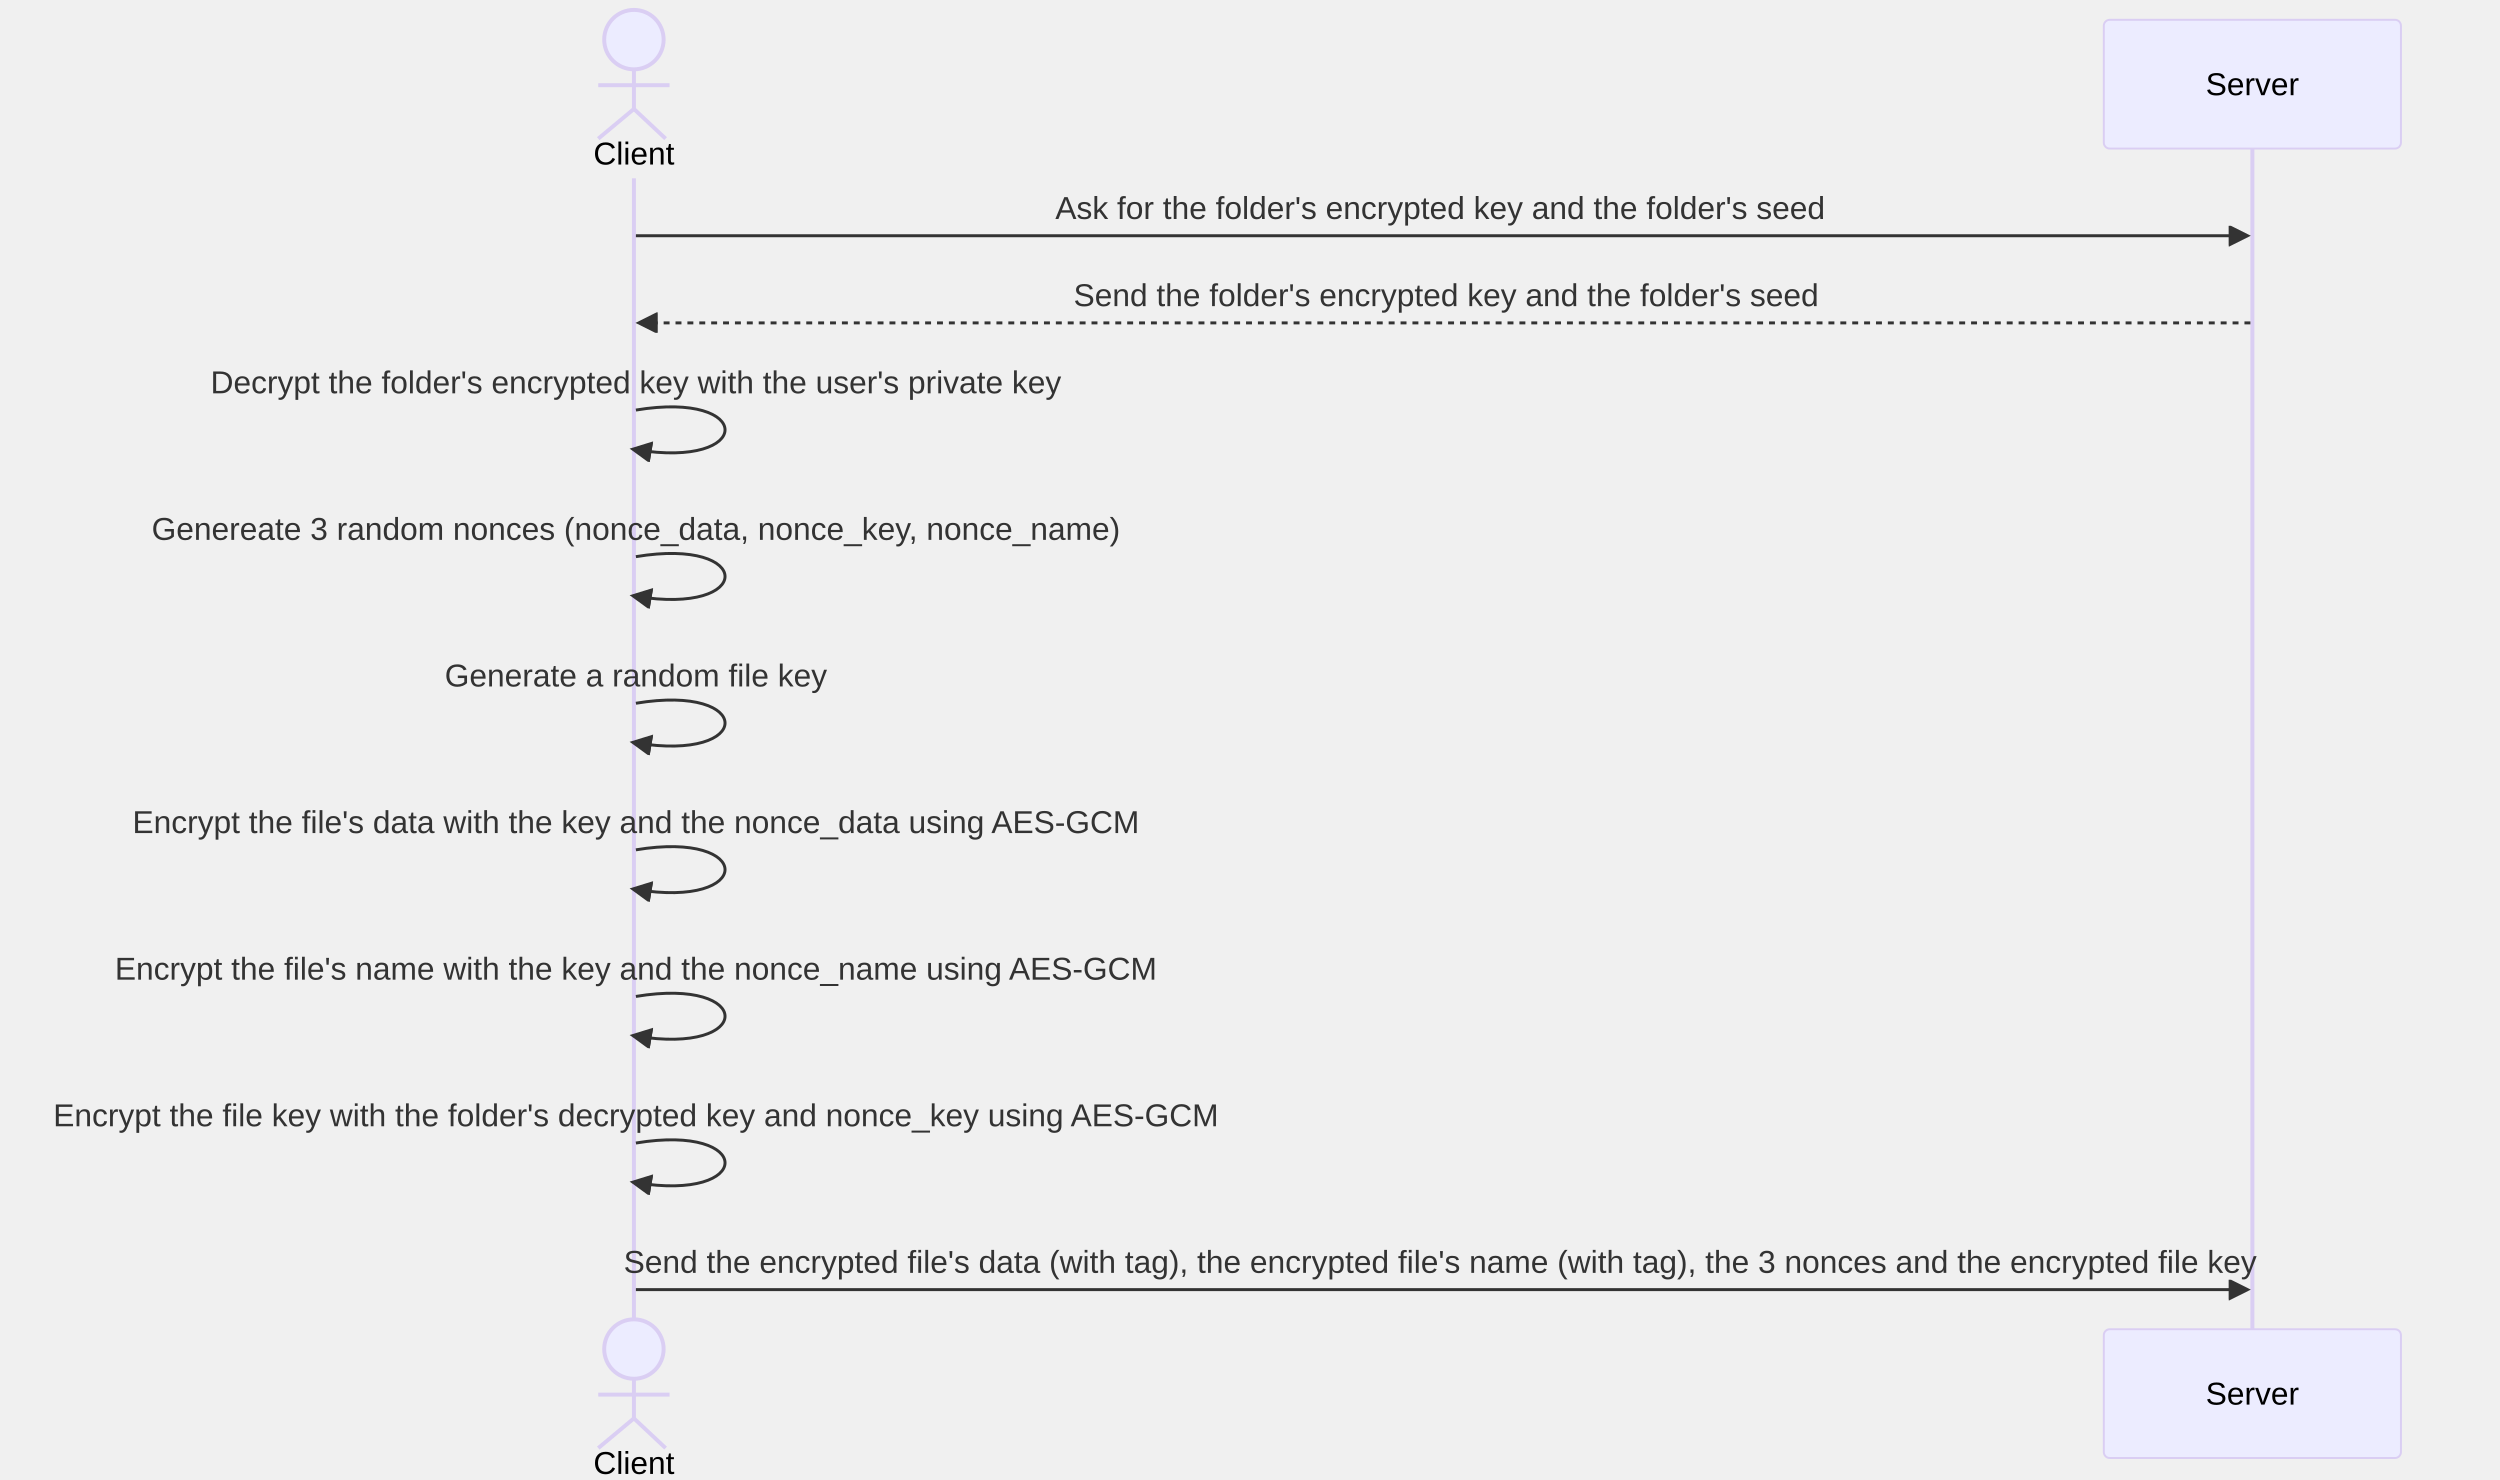
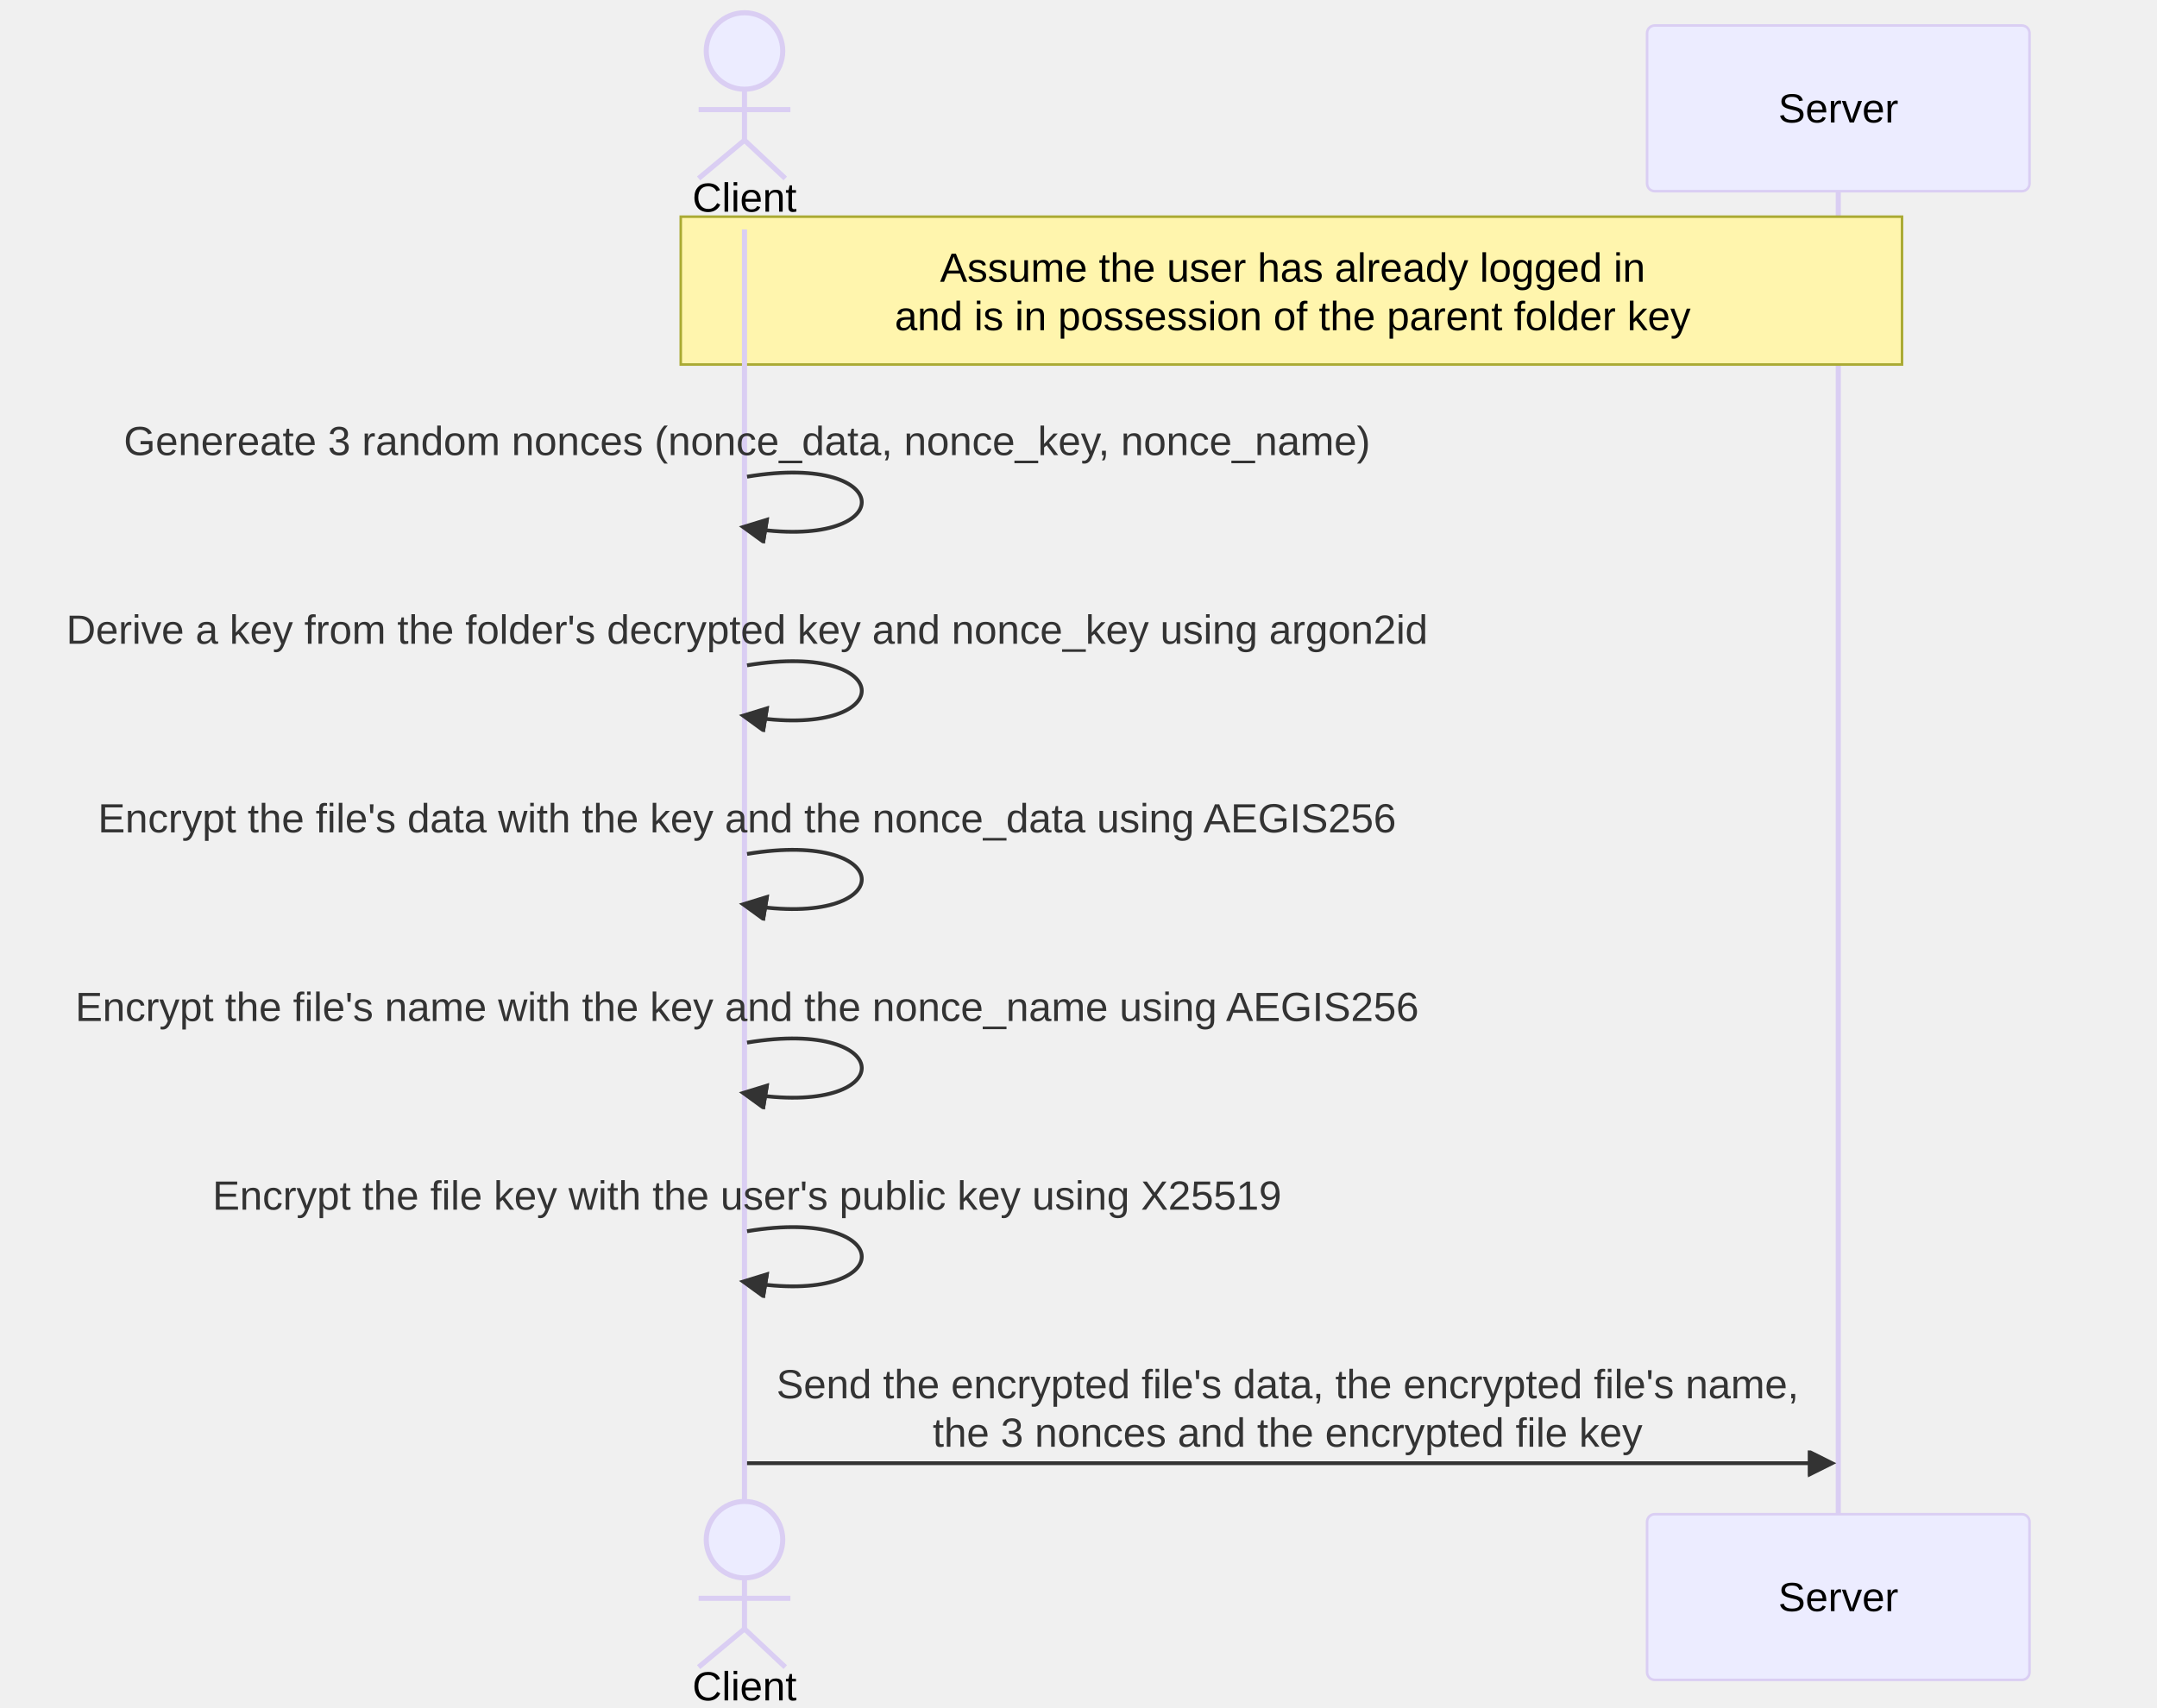
- <svg xmlns="http://www.w3.org/2000/svg" aria-roledescription="sequence" role="graphics-document document" viewBox="-245 -10 1262 747" style="max-width: 1262px; background-color: white;" width="100%" id="my-svg">
+ <svg xmlns="http://www.w3.org/2000/svg" aria-roledescription="sequence" role="graphics-document document" viewBox="-217 -10 846 670" style="max-width: 846px; background-color: white;" width="100%" id="my-svg">
  <g>
-     <rect class="actor" ry="3" rx="3" height="65" width="150" stroke="#666" fill="#eaeaea" y="661" x="817" />
-     <text style="text-anchor: middle; font-size: 16px; font-weight: 400;" class="actor" alignment-baseline="central" dominant-baseline="central" y="693.5" x="892">
-       <tspan dy="0" x="892">Server</tspan>
+     <rect class="actor" ry="3" rx="3" height="65" width="150" stroke="#666" fill="#eaeaea" y="584" x="429" />
+     <text style="text-anchor: middle; font-size: 16px; font-weight: 400;" class="actor" alignment-baseline="central" dominant-baseline="central" y="616.5" x="504">
+       <tspan dy="0" x="504">Server</tspan>
    </text>
  </g>
  <g>
-     <line stroke="#999" stroke-width="0.5px" class="200" y2="661" x2="892" y1="5" x1="892" id="actor1" />
+     <line stroke="#999" stroke-width="0.5px" class="200" y2="584" x2="504" y1="5" x1="504" id="actor1" />
    <g id="root-1">
-       <rect class="actor" ry="3" rx="3" height="65" width="150" stroke="#666" fill="#eaeaea" y="0" x="817" />
-       <text style="text-anchor: middle; font-size: 16px; font-weight: 400;" class="actor" alignment-baseline="central" dominant-baseline="central" y="32.5" x="892">
-         <tspan dy="0" x="892">Server</tspan>
+       <rect class="actor" ry="3" rx="3" height="65" width="150" stroke="#666" fill="#eaeaea" y="0" x="429" />
+       <text style="text-anchor: middle; font-size: 16px; font-weight: 400;" class="actor" alignment-baseline="central" dominant-baseline="central" y="32.5" x="504">
+         <tspan dy="0" x="504">Server</tspan>
      </text>
    </g>
  </g>
  <style>#my-svg{font-family:"trebuchet ms",verdana,arial,sans-serif;font-size:16px;fill:#333;}#my-svg .error-icon{fill:#552222;}#my-svg .error-text{fill:#552222;stroke:#552222;}#my-svg .edge-thickness-normal{stroke-width:2px;}#my-svg .edge-thickness-thick{stroke-width:3.5px;}#my-svg .edge-pattern-solid{stroke-dasharray:0;}#my-svg .edge-pattern-dashed{stroke-dasharray:3;}#my-svg .edge-pattern-dotted{stroke-dasharray:2;}#my-svg .marker{fill:#333333;stroke:#333333;}#my-svg .marker.cross{stroke:#333333;}#my-svg svg{font-family:"trebuchet ms",verdana,arial,sans-serif;font-size:16px;}#my-svg .actor{stroke:hsl(259.626, 59.777%, 87.902%);fill:#ECECFF;}#my-svg text.actor&gt;tspan{fill:black;stroke:none;}#my-svg .actor-line{stroke:grey;}#my-svg .messageLine0{stroke-width:1.5;stroke-dasharray:none;stroke:#333;}#my-svg .messageLine1{stroke-width:1.5;stroke-dasharray:2,2;stroke:#333;}#my-svg #arrowhead path{fill:#333;stroke:#333;}#my-svg .sequenceNumber{fill:white;}#my-svg #sequencenumber{fill:#333;}#my-svg #crosshead path{fill:#333;stroke:#333;}#my-svg .messageText{fill:#333;stroke:none;}#my-svg .labelBox{stroke:hsl(259.626, 59.777%, 87.902%);fill:#ECECFF;}#my-svg .labelText,#my-svg .labelText&gt;tspan{fill:black;stroke:none;}#my-svg .loopText,#my-svg .loopText&gt;tspan{fill:black;stroke:none;}#my-svg .loopLine{stroke-width:2px;stroke-dasharray:2,2;stroke:hsl(259.626, 59.777%, 87.902%);fill:hsl(259.626, 59.777%, 87.902%);}#my-svg .note{stroke:#aaaa33;fill:#fff5ad;}#my-svg .noteText,#my-svg .noteText&gt;tspan{fill:black;stroke:none;}#my-svg .activation0{fill:#f4f4f4;stroke:#666;}#my-svg .activation1{fill:#f4f4f4;stroke:#666;}#my-svg .activation2{fill:#f4f4f4;stroke:#666;}#my-svg .actorPopupMenu{position:absolute;}#my-svg .actorPopupMenuPanel{position:absolute;fill:#ECECFF;box-shadow:0px 8px 16px 0px rgba(0,0,0,0.2);filter:drop-shadow(3px 5px 2px rgb(0 0 0 / 0.4));}#my-svg .actor-man line{stroke:hsl(259.626, 59.777%, 87.902%);fill:#ECECFF;}#my-svg .actor-man circle,#my-svg line{stroke:hsl(259.626, 59.777%, 87.902%);fill:#ECECFF;stroke-width:2px;}#my-svg :root{--mermaid-font-family:"trebuchet ms",verdana,arial,sans-serif;}</style>
  <g />
  <defs>
    <symbol height="24" width="24" id="computer">
      <path d="M2 2v13h20v-13h-20zm18 11h-16v-9h16v9zm-10.228 6l.466-1h3.524l.467 1h-4.457zm14.228 3h-24l2-6h2.104l-1.33 4h18.45l-1.297-4h2.073l2 6zm-5-10h-14v-7h14v7z" transform="scale(.5)" />
    </symbol>
  </defs>
  <defs>
    <symbol clip-rule="evenodd" fill-rule="evenodd" id="database">
      <path d="M12.258.001l.256.004.255.005.253.008.251.01.249.012.247.015.246.016.242.019.241.02.239.023.236.024.233.027.231.028.229.031.225.032.223.034.22.036.217.038.214.04.211.041.208.043.205.045.201.046.198.048.194.05.191.051.187.053.183.054.18.056.175.057.172.059.168.06.163.061.16.063.155.064.15.066.074.033.073.033.071.034.07.034.069.035.068.035.067.035.066.035.064.036.064.036.062.036.06.036.06.037.058.037.058.037.055.038.055.038.053.038.052.038.051.039.05.039.048.039.047.039.045.04.044.04.043.04.041.04.04.041.039.041.037.041.036.041.034.041.033.042.032.042.03.042.029.042.027.042.026.043.024.043.023.043.021.043.02.043.018.044.017.043.015.044.013.044.012.044.011.045.009.044.007.045.006.045.004.045.002.045.001.045v17l-.001.045-.002.045-.004.045-.006.045-.007.045-.009.044-.011.045-.012.044-.013.044-.015.044-.017.043-.018.044-.02.043-.021.043-.023.043-.024.043-.026.043-.027.042-.029.042-.03.042-.032.042-.033.042-.034.041-.036.041-.037.041-.039.041-.04.041-.041.04-.043.04-.044.04-.045.04-.047.039-.048.039-.05.039-.051.039-.052.038-.053.038-.055.038-.055.038-.058.037-.058.037-.06.037-.06.036-.062.036-.064.036-.064.036-.066.035-.067.035-.068.035-.069.035-.07.034-.071.034-.073.033-.074.033-.15.066-.155.064-.16.063-.163.061-.168.06-.172.059-.175.057-.18.056-.183.054-.187.053-.191.051-.194.05-.198.048-.201.046-.205.045-.208.043-.211.041-.214.04-.217.038-.22.036-.223.034-.225.032-.229.031-.231.028-.233.027-.236.024-.239.023-.241.02-.242.019-.246.016-.247.015-.249.012-.251.01-.253.008-.255.005-.256.004-.258.001-.258-.001-.256-.004-.255-.005-.253-.008-.251-.01-.249-.012-.247-.015-.245-.016-.243-.019-.241-.02-.238-.023-.236-.024-.234-.027-.231-.028-.228-.031-.226-.032-.223-.034-.22-.036-.217-.038-.214-.04-.211-.041-.208-.043-.204-.045-.201-.046-.198-.048-.195-.05-.19-.051-.187-.053-.184-.054-.179-.056-.176-.057-.172-.059-.167-.06-.164-.061-.159-.063-.155-.064-.151-.066-.074-.033-.072-.033-.072-.034-.07-.034-.069-.035-.068-.035-.067-.035-.066-.035-.064-.036-.063-.036-.062-.036-.061-.036-.06-.037-.058-.037-.057-.037-.056-.038-.055-.038-.053-.038-.052-.038-.051-.039-.049-.039-.049-.039-.046-.039-.046-.04-.044-.04-.043-.04-.041-.04-.04-.041-.039-.041-.037-.041-.036-.041-.034-.041-.033-.042-.032-.042-.03-.042-.029-.042-.027-.042-.026-.043-.024-.043-.023-.043-.021-.043-.02-.043-.018-.044-.017-.043-.015-.044-.013-.044-.012-.044-.011-.045-.009-.044-.007-.045-.006-.045-.004-.045-.002-.045-.001-.045v-17l.001-.045.002-.045.004-.045.006-.045.007-.045.009-.044.011-.045.012-.044.013-.044.015-.044.017-.043.018-.044.02-.043.021-.043.023-.043.024-.043.026-.043.027-.042.029-.042.03-.042.032-.042.033-.042.034-.041.036-.041.037-.041.039-.041.04-.041.041-.04.043-.04.044-.04.046-.04.046-.039.049-.039.049-.039.051-.039.052-.038.053-.038.055-.038.056-.038.057-.037.058-.037.06-.037.061-.036.062-.036.063-.036.064-.036.066-.035.067-.035.068-.035.069-.035.07-.034.072-.034.072-.033.074-.033.151-.066.155-.064.159-.063.164-.061.167-.06.172-.059.176-.057.179-.056.184-.054.187-.053.19-.051.195-.05.198-.048.201-.046.204-.045.208-.043.211-.041.214-.04.217-.038.22-.036.223-.034.226-.032.228-.031.231-.028.234-.027.236-.024.238-.023.241-.02.243-.019.245-.016.247-.015.249-.012.251-.01.253-.008.255-.005.256-.004.258-.001.258.001zm-9.258 20.499v.01l.001.021.003.021.004.022.005.021.006.022.007.022.009.023.01.022.011.023.012.023.013.023.015.023.016.024.017.023.018.024.019.024.021.024.022.025.023.024.024.025.052.049.056.05.061.051.066.051.07.051.075.051.079.052.084.052.088.052.092.052.097.052.102.051.105.052.11.052.114.051.119.051.123.051.127.05.131.05.135.05.139.048.144.049.147.047.152.047.155.047.16.045.163.045.167.043.171.043.176.041.178.041.183.039.187.039.19.037.194.035.197.035.202.033.204.031.209.03.212.029.216.027.219.025.222.024.226.021.23.02.233.018.236.016.24.015.243.012.246.01.249.008.253.005.256.004.259.001.26-.001.257-.004.254-.005.25-.008.247-.011.244-.012.241-.014.237-.016.233-.018.231-.021.226-.021.224-.024.22-.026.216-.027.212-.028.21-.031.205-.031.202-.034.198-.034.194-.036.191-.037.187-.039.183-.04.179-.04.175-.042.172-.043.168-.044.163-.045.16-.046.155-.046.152-.047.148-.048.143-.049.139-.049.136-.05.131-.05.126-.05.123-.051.118-.052.114-.051.11-.052.106-.052.101-.052.096-.052.092-.052.088-.053.083-.051.079-.052.074-.052.07-.051.065-.051.06-.051.056-.05.051-.05.023-.024.023-.025.021-.024.02-.024.019-.024.018-.024.017-.024.015-.023.014-.024.013-.023.012-.023.01-.023.01-.022.008-.022.006-.022.006-.022.004-.022.004-.021.001-.021.001-.021v-4.127l-.077.055-.08.053-.083.054-.085.053-.087.052-.09.052-.093.051-.095.05-.097.05-.1.049-.102.049-.105.048-.106.047-.109.047-.111.046-.114.045-.115.045-.118.044-.12.043-.122.042-.124.042-.126.041-.128.04-.13.04-.132.038-.134.038-.135.037-.138.037-.139.035-.142.035-.143.034-.144.033-.147.032-.148.031-.15.03-.151.03-.153.029-.154.027-.156.027-.158.026-.159.025-.161.024-.162.023-.163.022-.165.021-.166.02-.167.019-.169.018-.169.017-.171.016-.173.015-.173.014-.175.013-.175.012-.177.011-.178.01-.179.008-.179.008-.181.006-.182.005-.182.004-.184.003-.184.002h-.37l-.184-.002-.184-.003-.182-.004-.182-.005-.181-.006-.179-.008-.179-.008-.178-.01-.176-.011-.176-.012-.175-.013-.173-.014-.172-.015-.171-.016-.17-.017-.169-.018-.167-.019-.166-.02-.165-.021-.163-.022-.162-.023-.161-.024-.159-.025-.157-.026-.156-.027-.155-.027-.153-.029-.151-.03-.15-.03-.148-.031-.146-.032-.145-.033-.143-.034-.141-.035-.14-.035-.137-.037-.136-.037-.134-.038-.132-.038-.13-.04-.128-.04-.126-.041-.124-.042-.122-.042-.12-.044-.117-.043-.116-.045-.113-.045-.112-.046-.109-.047-.106-.047-.105-.048-.102-.049-.1-.049-.097-.05-.095-.05-.093-.052-.09-.051-.087-.052-.085-.053-.083-.054-.08-.054-.077-.054v4.127zm0-5.654v.011l.001.021.003.021.004.021.005.022.006.022.007.022.009.022.01.022.011.023.012.023.013.023.015.024.016.023.017.024.018.024.019.024.021.024.022.024.023.025.024.024.052.05.056.05.061.05.066.051.07.051.075.052.079.051.084.052.088.052.092.052.097.052.102.052.105.052.11.051.114.051.119.052.123.05.127.051.131.05.135.049.139.049.144.048.147.048.152.047.155.046.16.045.163.045.167.044.171.042.176.042.178.04.183.04.187.038.19.037.194.036.197.034.202.033.204.032.209.03.212.028.216.027.219.025.222.024.226.022.23.02.233.018.236.016.24.014.243.012.246.01.249.008.253.006.256.003.259.001.26-.001.257-.003.254-.006.25-.008.247-.01.244-.012.241-.015.237-.016.233-.018.231-.02.226-.022.224-.024.22-.025.216-.027.212-.029.21-.03.205-.032.202-.033.198-.035.194-.036.191-.037.187-.039.183-.039.179-.041.175-.042.172-.043.168-.044.163-.045.16-.045.155-.047.152-.047.148-.048.143-.048.139-.05.136-.049.131-.05.126-.051.123-.051.118-.051.114-.052.11-.052.106-.052.101-.052.096-.052.092-.052.088-.052.083-.052.079-.052.074-.051.07-.052.065-.051.06-.05.056-.051.051-.049.023-.025.023-.024.021-.025.02-.024.019-.024.018-.024.017-.024.015-.023.014-.023.013-.024.012-.022.01-.023.01-.023.008-.022.006-.022.006-.022.004-.021.004-.022.001-.021.001-.021v-4.139l-.077.054-.08.054-.083.054-.085.052-.087.053-.09.051-.093.051-.095.051-.097.05-.1.049-.102.049-.105.048-.106.047-.109.047-.111.046-.114.045-.115.044-.118.044-.12.044-.122.042-.124.042-.126.041-.128.04-.13.039-.132.039-.134.038-.135.037-.138.036-.139.036-.142.035-.143.033-.144.033-.147.033-.148.031-.15.03-.151.03-.153.028-.154.028-.156.027-.158.026-.159.025-.161.024-.162.023-.163.022-.165.021-.166.02-.167.019-.169.018-.169.017-.171.016-.173.015-.173.014-.175.013-.175.012-.177.011-.178.009-.179.009-.179.007-.181.007-.182.005-.182.004-.184.003-.184.002h-.37l-.184-.002-.184-.003-.182-.004-.182-.005-.181-.007-.179-.007-.179-.009-.178-.009-.176-.011-.176-.012-.175-.013-.173-.014-.172-.015-.171-.016-.17-.017-.169-.018-.167-.019-.166-.02-.165-.021-.163-.022-.162-.023-.161-.024-.159-.025-.157-.026-.156-.027-.155-.028-.153-.028-.151-.03-.15-.03-.148-.031-.146-.033-.145-.033-.143-.033-.141-.035-.14-.036-.137-.036-.136-.037-.134-.038-.132-.039-.13-.039-.128-.04-.126-.041-.124-.042-.122-.043-.12-.043-.117-.044-.116-.044-.113-.046-.112-.046-.109-.046-.106-.047-.105-.048-.102-.049-.1-.049-.097-.05-.095-.051-.093-.051-.09-.051-.087-.053-.085-.052-.083-.054-.08-.054-.077-.054v4.139zm0-5.666v.011l.001.02.003.022.004.021.005.022.006.021.007.022.009.023.01.022.011.023.012.023.013.023.015.023.016.024.017.024.018.023.019.024.021.025.022.024.023.024.024.025.052.05.056.05.061.05.066.051.07.051.075.052.079.051.084.052.088.052.092.052.097.052.102.052.105.051.11.052.114.051.119.051.123.051.127.05.131.05.135.05.139.049.144.048.147.048.152.047.155.046.16.045.163.045.167.043.171.043.176.042.178.04.183.04.187.038.19.037.194.036.197.034.202.033.204.032.209.03.212.028.216.027.219.025.222.024.226.021.23.02.233.018.236.017.24.014.243.012.246.01.249.008.253.006.256.003.259.001.26-.001.257-.003.254-.006.25-.008.247-.01.244-.013.241-.014.237-.016.233-.018.231-.02.226-.022.224-.024.22-.025.216-.027.212-.029.21-.03.205-.032.202-.033.198-.035.194-.036.191-.037.187-.039.183-.039.179-.041.175-.042.172-.043.168-.044.163-.045.16-.045.155-.047.152-.047.148-.048.143-.049.139-.049.136-.049.131-.051.126-.05.123-.051.118-.052.114-.051.11-.052.106-.052.101-.052.096-.052.092-.052.088-.052.083-.052.079-.052.074-.052.07-.051.065-.051.06-.051.056-.05.051-.049.023-.025.023-.025.021-.024.02-.024.019-.024.018-.024.017-.024.015-.023.014-.024.013-.023.012-.023.01-.022.01-.023.008-.022.006-.022.006-.022.004-.022.004-.021.001-.021.001-.021v-4.153l-.077.054-.08.054-.083.053-.085.053-.087.053-.09.051-.093.051-.095.051-.097.05-.1.049-.102.048-.105.048-.106.048-.109.046-.111.046-.114.046-.115.044-.118.044-.12.043-.122.043-.124.042-.126.041-.128.04-.13.039-.132.039-.134.038-.135.037-.138.036-.139.036-.142.034-.143.034-.144.033-.147.032-.148.032-.15.03-.151.03-.153.028-.154.028-.156.027-.158.026-.159.024-.161.024-.162.023-.163.023-.165.021-.166.02-.167.019-.169.018-.169.017-.171.016-.173.015-.173.014-.175.013-.175.012-.177.01-.178.01-.179.009-.179.007-.181.006-.182.006-.182.004-.184.003-.184.001-.185.001-.185-.001-.184-.001-.184-.003-.182-.004-.182-.006-.181-.006-.179-.007-.179-.009-.178-.01-.176-.01-.176-.012-.175-.013-.173-.014-.172-.015-.171-.016-.17-.017-.169-.018-.167-.019-.166-.02-.165-.021-.163-.023-.162-.023-.161-.024-.159-.024-.157-.026-.156-.027-.155-.028-.153-.028-.151-.03-.15-.03-.148-.032-.146-.032-.145-.033-.143-.034-.141-.034-.14-.036-.137-.036-.136-.037-.134-.038-.132-.039-.13-.039-.128-.041-.126-.041-.124-.041-.122-.043-.12-.043-.117-.044-.116-.044-.113-.046-.112-.046-.109-.046-.106-.048-.105-.048-.102-.048-.1-.05-.097-.049-.095-.051-.093-.051-.09-.052-.087-.052-.085-.053-.083-.053-.08-.054-.077-.054v4.153zm8.74-8.179l-.257.004-.254.005-.25.008-.247.011-.244.012-.241.014-.237.016-.233.018-.231.021-.226.022-.224.023-.22.026-.216.027-.212.028-.21.031-.205.032-.202.033-.198.034-.194.036-.191.038-.187.038-.183.04-.179.041-.175.042-.172.043-.168.043-.163.045-.16.046-.155.046-.152.048-.148.048-.143.048-.139.049-.136.05-.131.05-.126.051-.123.051-.118.051-.114.052-.11.052-.106.052-.101.052-.096.052-.092.052-.088.052-.083.052-.079.052-.074.051-.07.052-.065.051-.06.05-.056.05-.051.05-.023.025-.023.024-.021.024-.02.025-.019.024-.018.024-.017.023-.015.024-.014.023-.013.023-.012.023-.01.023-.01.022-.008.022-.006.023-.006.021-.004.022-.004.021-.001.021-.001.021.001.021.001.021.004.021.004.022.006.021.006.023.008.022.01.022.01.023.012.023.013.023.014.023.015.024.017.023.018.024.019.024.02.025.021.024.023.024.023.025.051.05.056.05.06.05.065.051.07.052.074.051.079.052.083.052.088.052.092.052.096.052.101.052.106.052.11.052.114.052.118.051.123.051.126.051.131.05.136.05.139.049.143.048.148.048.152.048.155.046.16.046.163.045.168.043.172.043.175.042.179.041.183.04.187.038.191.038.194.036.198.034.202.033.205.032.21.031.212.028.216.027.22.026.224.023.226.022.231.021.233.018.237.016.241.014.244.012.247.011.25.008.254.005.257.004.26.001.26-.001.257-.004.254-.005.25-.008.247-.011.244-.012.241-.014.237-.016.233-.018.231-.021.226-.022.224-.023.22-.026.216-.027.212-.028.21-.031.205-.032.202-.033.198-.034.194-.036.191-.038.187-.038.183-.04.179-.041.175-.042.172-.043.168-.043.163-.045.16-.046.155-.046.152-.048.148-.048.143-.048.139-.049.136-.05.131-.05.126-.051.123-.051.118-.051.114-.052.11-.052.106-.052.101-.052.096-.052.092-.052.088-.052.083-.052.079-.052.074-.051.07-.052.065-.051.06-.05.056-.05.051-.05.023-.025.023-.024.021-.024.02-.025.019-.024.018-.024.017-.023.015-.024.014-.023.013-.023.012-.023.01-.023.01-.022.008-.022.006-.023.006-.021.004-.022.004-.021.001-.021.001-.021-.001-.021-.001-.021-.004-.021-.004-.022-.006-.021-.006-.023-.008-.022-.01-.022-.01-.023-.012-.023-.013-.023-.014-.023-.015-.024-.017-.023-.018-.024-.019-.024-.02-.025-.021-.024-.023-.024-.023-.025-.051-.05-.056-.05-.06-.05-.065-.051-.07-.052-.074-.051-.079-.052-.083-.052-.088-.052-.092-.052-.096-.052-.101-.052-.106-.052-.11-.052-.114-.052-.118-.051-.123-.051-.126-.051-.131-.05-.136-.05-.139-.049-.143-.048-.148-.048-.152-.048-.155-.046-.16-.046-.163-.045-.168-.043-.172-.043-.175-.042-.179-.041-.183-.04-.187-.038-.191-.038-.194-.036-.198-.034-.202-.033-.205-.032-.21-.031-.212-.028-.216-.027-.22-.026-.224-.023-.226-.022-.231-.021-.233-.018-.237-.016-.241-.014-.244-.012-.247-.011-.25-.008-.254-.005-.257-.004-.26-.001-.26.001z" transform="scale(.5)" />
    </symbol>
  </defs>
  <defs>
    <symbol height="24" width="24" id="clock">
      <path d="M12 2c5.514 0 10 4.486 10 10s-4.486 10-10 10-10-4.486-10-10 4.486-10 10-10zm0-2c-6.627 0-12 5.373-12 12s5.373 12 12 12 12-5.373 12-12-5.373-12-12-12zm5.848 12.459c.202.038.202.333.001.372-1.907.361-6.045 1.111-6.547 1.111-.719 0-1.301-.582-1.301-1.301 0-.512.77-5.447 1.125-7.445.034-.192.312-.181.343.014l.985 6.238 5.394 1.011z" transform="scale(.5)" />
    </symbol>
  </defs>
  <defs>
    <marker orient="auto" markerHeight="12" markerWidth="12" markerUnits="userSpaceOnUse" refY="5" refX="7.9" id="arrowhead">
      <path d="M 0 0 L 10 5 L 0 10 z" />
    </marker>
  </defs>
  <defs>
    <marker refY="4.5" refX="4" orient="auto" markerHeight="8" markerWidth="15" id="crosshead">
      <path style="stroke-dasharray: 0, 0;" d="M 1,2 L 6,7 M 6,2 L 1,7" stroke-width="1pt" stroke="#000000" fill="none" />
    </marker>
  </defs>
  <defs>
    <marker orient="auto" markerHeight="28" markerWidth="20" refY="7" refX="15.5" id="filled-head">
      <path d="M 18,7 L9,13 L14,7 L9,1 Z" />
    </marker>
  </defs>
  <defs>
    <marker orient="auto" markerHeight="40" markerWidth="60" refY="15" refX="15" id="sequencenumber">
      <circle r="6" cy="15" cx="15" />
    </marker>
  </defs>
-   <line stroke="#999" stroke-width="0.5px" class="200" y2="661" x2="75" y1="80" x1="75" id="actor0" />
+   <g>
+     <rect class="note" ry="0" rx="0" height="58" width="479" stroke="#666" fill="#EDF2AE" y="75" x="50" />
+     <text style="font-size: 16px; font-weight: 400;" dy="1em" class="noteText" alignment-baseline="middle" dominant-baseline="middle" text-anchor="middle" y="80" x="290">
+       <tspan x="290">Assume the user has already logged in </tspan>
+     </text>
+     <text style="font-size: 16px; font-weight: 400;" dy="1em" class="noteText" alignment-baseline="middle" dominant-baseline="middle" text-anchor="middle" y="99" x="290">
+       <tspan x="290"> and is in possession of the parent folder key</tspan>
+     </text>
+   </g>
+   <line stroke="#999" stroke-width="0.5px" class="200" y2="584" x2="75" y1="80" x1="75" id="actor0" />
  <g class="actor-man">
    <line y2="45" x2="75" y1="25" x1="75" id="actor-man-torso0" />
    <line y2="33" x2="93" y1="33" x1="57" id="actor-man-arms0" />
    <line y2="45" x2="75" y1="60" x1="57" />
    <line y2="60" x2="91" y1="45" x1="75" />
    <circle height="65" width="150" r="15" cy="10" cx="75" />
    <text style="text-anchor: middle; font-size: 16px; font-weight: 400;" class="actor" alignment-baseline="central" dominant-baseline="central" y="67.5" x="75">
      <tspan dy="0" x="75">Client</tspan>
    </text>
  </g>
-   <text style="font-size: 16px; font-weight: 400;" dy="1em" class="messageText" alignment-baseline="middle" dominant-baseline="middle" text-anchor="middle" y="80" x="482">Ask for the folder's encrypted key and the folder's seed</text>
-   <line style="fill: none;" marker-end="url(#arrowhead)" stroke="none" stroke-width="2" class="messageLine0" y2="109" x2="888" y1="109" x1="76" />
-   <text style="font-size: 16px; font-weight: 400;" dy="1em" class="messageText" alignment-baseline="middle" dominant-baseline="middle" text-anchor="middle" y="124" x="485">Send the folder's encrypted key and the folder's seed</text>
-   <line style="stroke-dasharray: 3, 3; fill: none;" marker-end="url(#arrowhead)" stroke="none" stroke-width="2" class="messageLine1" y2="153" x2="79" y1="153" x1="891" />
-   <text style="font-size: 16px; font-weight: 400;" dy="1em" class="messageText" alignment-baseline="middle" dominant-baseline="middle" text-anchor="middle" y="168" x="76">Decrypt the folder's encrypted key with the user's private key</text>
-   <path style="fill: none;" marker-end="url(#arrowhead)" stroke="none" stroke-width="2" class="messageLine0" d="M 76,197 C 136,187 136,227 76,217" />
-   <text style="font-size: 16px; font-weight: 400;" dy="1em" class="messageText" alignment-baseline="middle" dominant-baseline="middle" text-anchor="middle" y="242" x="76">Genereate 3 random nonces (nonce_data, nonce_key, nonce_name)</text>
-   <path style="fill: none;" marker-end="url(#arrowhead)" stroke="none" stroke-width="2" class="messageLine0" d="M 76,271 C 136,261 136,301 76,291" />
-   <text style="font-size: 16px; font-weight: 400;" dy="1em" class="messageText" alignment-baseline="middle" dominant-baseline="middle" text-anchor="middle" y="316" x="76">Generate a random file key</text>
-   <path style="fill: none;" marker-end="url(#arrowhead)" stroke="none" stroke-width="2" class="messageLine0" d="M 76,345 C 136,335 136,375 76,365" />
-   <text style="font-size: 16px; font-weight: 400;" dy="1em" class="messageText" alignment-baseline="middle" dominant-baseline="middle" text-anchor="middle" y="390" x="76">Encrypt the file's data with the key and the nonce_data using AES-GCM</text>
-   <path style="fill: none;" marker-end="url(#arrowhead)" stroke="none" stroke-width="2" class="messageLine0" d="M 76,419 C 136,409 136,449 76,439" />
-   <text style="font-size: 16px; font-weight: 400;" dy="1em" class="messageText" alignment-baseline="middle" dominant-baseline="middle" text-anchor="middle" y="464" x="76">Encrypt the file's name with the key and the nonce_name using AES-GCM</text>
-   <path style="fill: none;" marker-end="url(#arrowhead)" stroke="none" stroke-width="2" class="messageLine0" d="M 76,493 C 136,483 136,523 76,513" />
-   <text style="font-size: 16px; font-weight: 400;" dy="1em" class="messageText" alignment-baseline="middle" dominant-baseline="middle" text-anchor="middle" y="538" x="76">Encrypt the file key with the folder's decrypted key and nonce_key using AES-GCM</text>
-   <path style="fill: none;" marker-end="url(#arrowhead)" stroke="none" stroke-width="2" class="messageLine0" d="M 76,567 C 136,557 136,597 76,587" />
-   <text style="font-size: 16px; font-weight: 400;" dy="1em" class="messageText" alignment-baseline="middle" dominant-baseline="middle" text-anchor="middle" y="612" x="482">Send the encrypted file's data (with tag), the encrypted file's name (with tag), the 3 nonces and the encrypted file key</text>
-   <line style="fill: none;" marker-end="url(#arrowhead)" stroke="none" stroke-width="2" class="messageLine0" y2="641" x2="888" y1="641" x1="76" />
+   <text style="font-size: 16px; font-weight: 400;" dy="1em" class="messageText" alignment-baseline="middle" dominant-baseline="middle" text-anchor="middle" y="148" x="76">Genereate 3 random nonces (nonce_data, nonce_key, nonce_name)</text>
+   <path style="fill: none;" marker-end="url(#arrowhead)" stroke="none" stroke-width="2" class="messageLine0" d="M 76,177 C 136,167 136,207 76,197" />
+   <text style="font-size: 16px; font-weight: 400;" dy="1em" class="messageText" alignment-baseline="middle" dominant-baseline="middle" text-anchor="middle" y="222" x="76">Derive a key from the folder's decrypted key and nonce_key using argon2id</text>
+   <path style="fill: none;" marker-end="url(#arrowhead)" stroke="none" stroke-width="2" class="messageLine0" d="M 76,251 C 136,241 136,281 76,271" />
+   <text style="font-size: 16px; font-weight: 400;" dy="1em" class="messageText" alignment-baseline="middle" dominant-baseline="middle" text-anchor="middle" y="296" x="76">Encrypt the file's data with the key and the nonce_data using AEGIS256</text>
+   <path style="fill: none;" marker-end="url(#arrowhead)" stroke="none" stroke-width="2" class="messageLine0" d="M 76,325 C 136,315 136,355 76,345" />
+   <text style="font-size: 16px; font-weight: 400;" dy="1em" class="messageText" alignment-baseline="middle" dominant-baseline="middle" text-anchor="middle" y="370" x="76">Encrypt the file's name with the key and the nonce_name using AEGIS256</text>
+   <path style="fill: none;" marker-end="url(#arrowhead)" stroke="none" stroke-width="2" class="messageLine0" d="M 76,399 C 136,389 136,429 76,419" />
+   <text style="font-size: 16px; font-weight: 400;" dy="1em" class="messageText" alignment-baseline="middle" dominant-baseline="middle" text-anchor="middle" y="444" x="76">Encrypt the file key with the user's public key using X25519</text>
+   <path style="fill: none;" marker-end="url(#arrowhead)" stroke="none" stroke-width="2" class="messageLine0" d="M 76,473 C 136,463 136,503 76,493" />
+   <text style="font-size: 16px; font-weight: 400;" dy="1em" class="messageText" alignment-baseline="middle" dominant-baseline="middle" text-anchor="middle" y="518" x="288">Send the encrypted file's data, the encrypted file's name, </text>
+   <text style="font-size: 16px; font-weight: 400;" dy="1em" class="messageText" alignment-baseline="middle" dominant-baseline="middle" text-anchor="middle" y="537" x="288"> the 3 nonces and the encrypted file key</text>
+   <line style="fill: none;" marker-end="url(#arrowhead)" stroke="none" stroke-width="2" class="messageLine0" y2="564" x2="500" y1="564" x1="76" />
  <g class="actor-man">
-     <line y2="706" x2="75" y1="686" x1="75" id="actor-man-torso1" />
-     <line y2="694" x2="93" y1="694" x1="57" id="actor-man-arms1" />
-     <line y2="706" x2="75" y1="721" x1="57" />
-     <line y2="721" x2="91" y1="706" x1="75" />
-     <circle height="65" width="150" r="15" cy="671" cx="75" />
-     <text style="text-anchor: middle; font-size: 16px; font-weight: 400;" class="actor" alignment-baseline="central" dominant-baseline="central" y="728.5" x="75">
+     <line y2="629" x2="75" y1="609" x1="75" id="actor-man-torso1" />
+     <line y2="617" x2="93" y1="617" x1="57" id="actor-man-arms1" />
+     <line y2="629" x2="75" y1="644" x1="57" />
+     <line y2="644" x2="91" y1="629" x1="75" />
+     <circle height="65" width="150" r="15" cy="594" cx="75" />
+     <text style="text-anchor: middle; font-size: 16px; font-weight: 400;" class="actor" alignment-baseline="central" dominant-baseline="central" y="651.5" x="75">
      <tspan dy="0" x="75">Client</tspan>
    </text>
  </g>
</svg>
